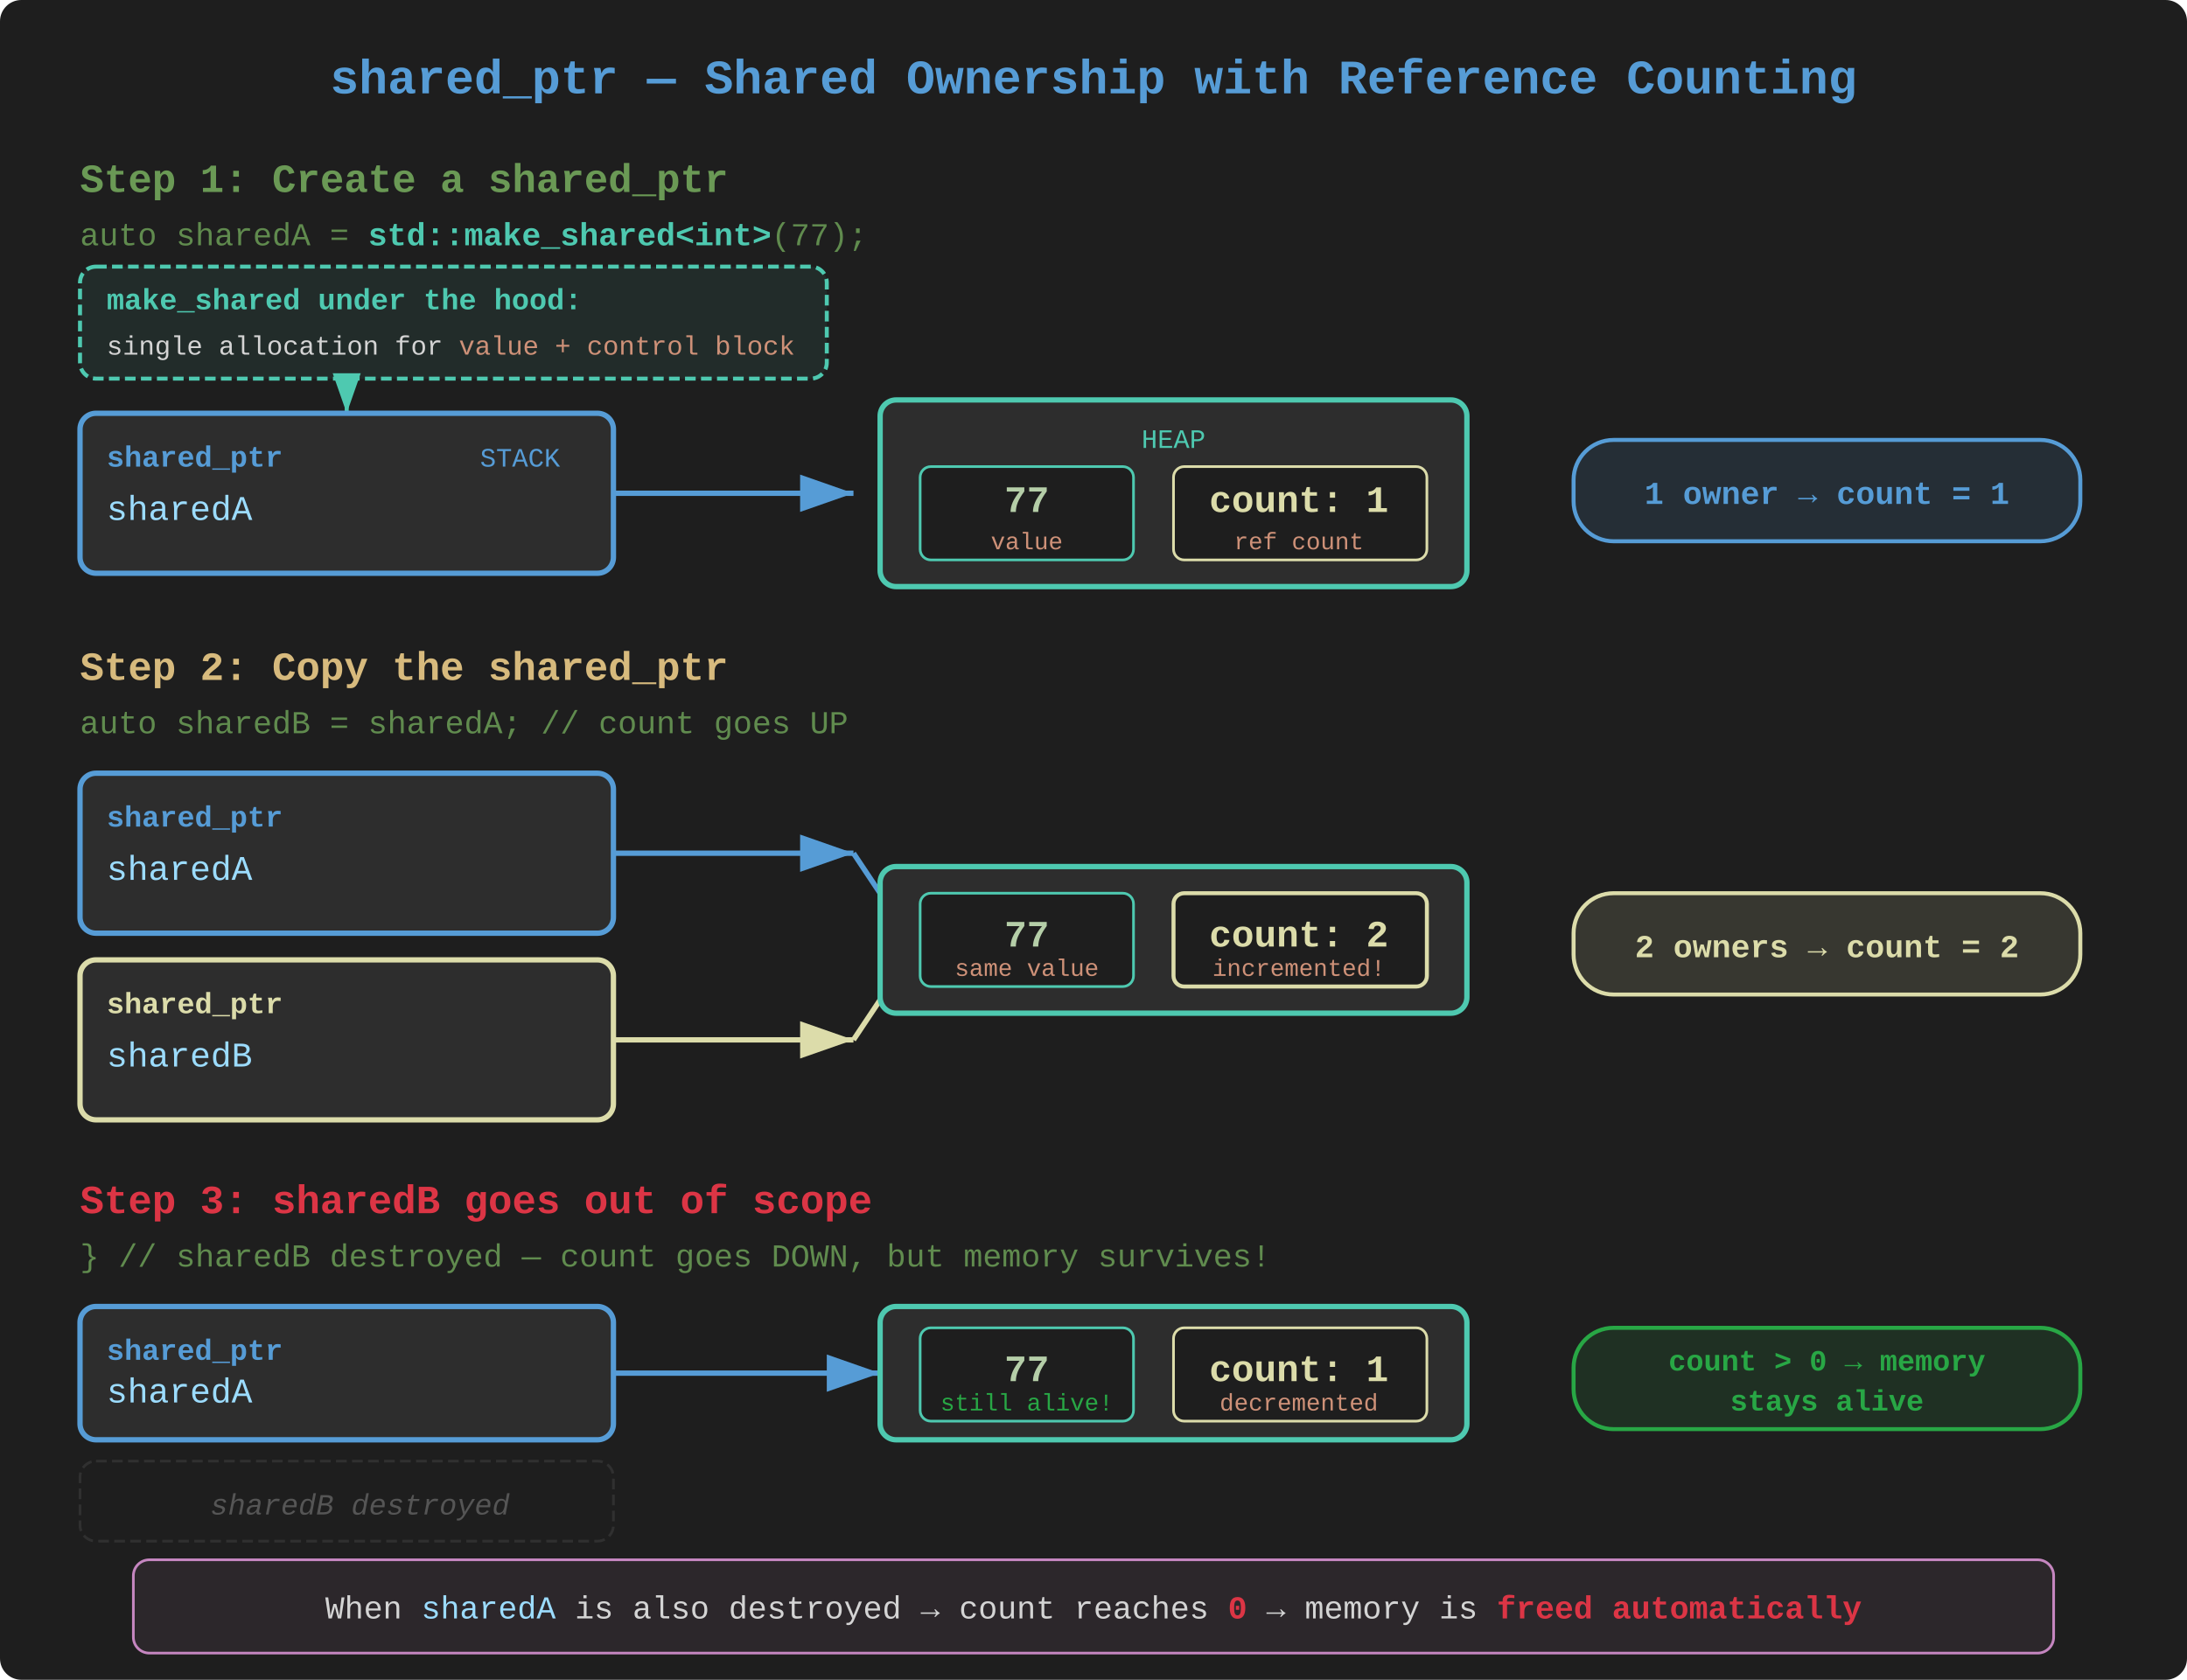
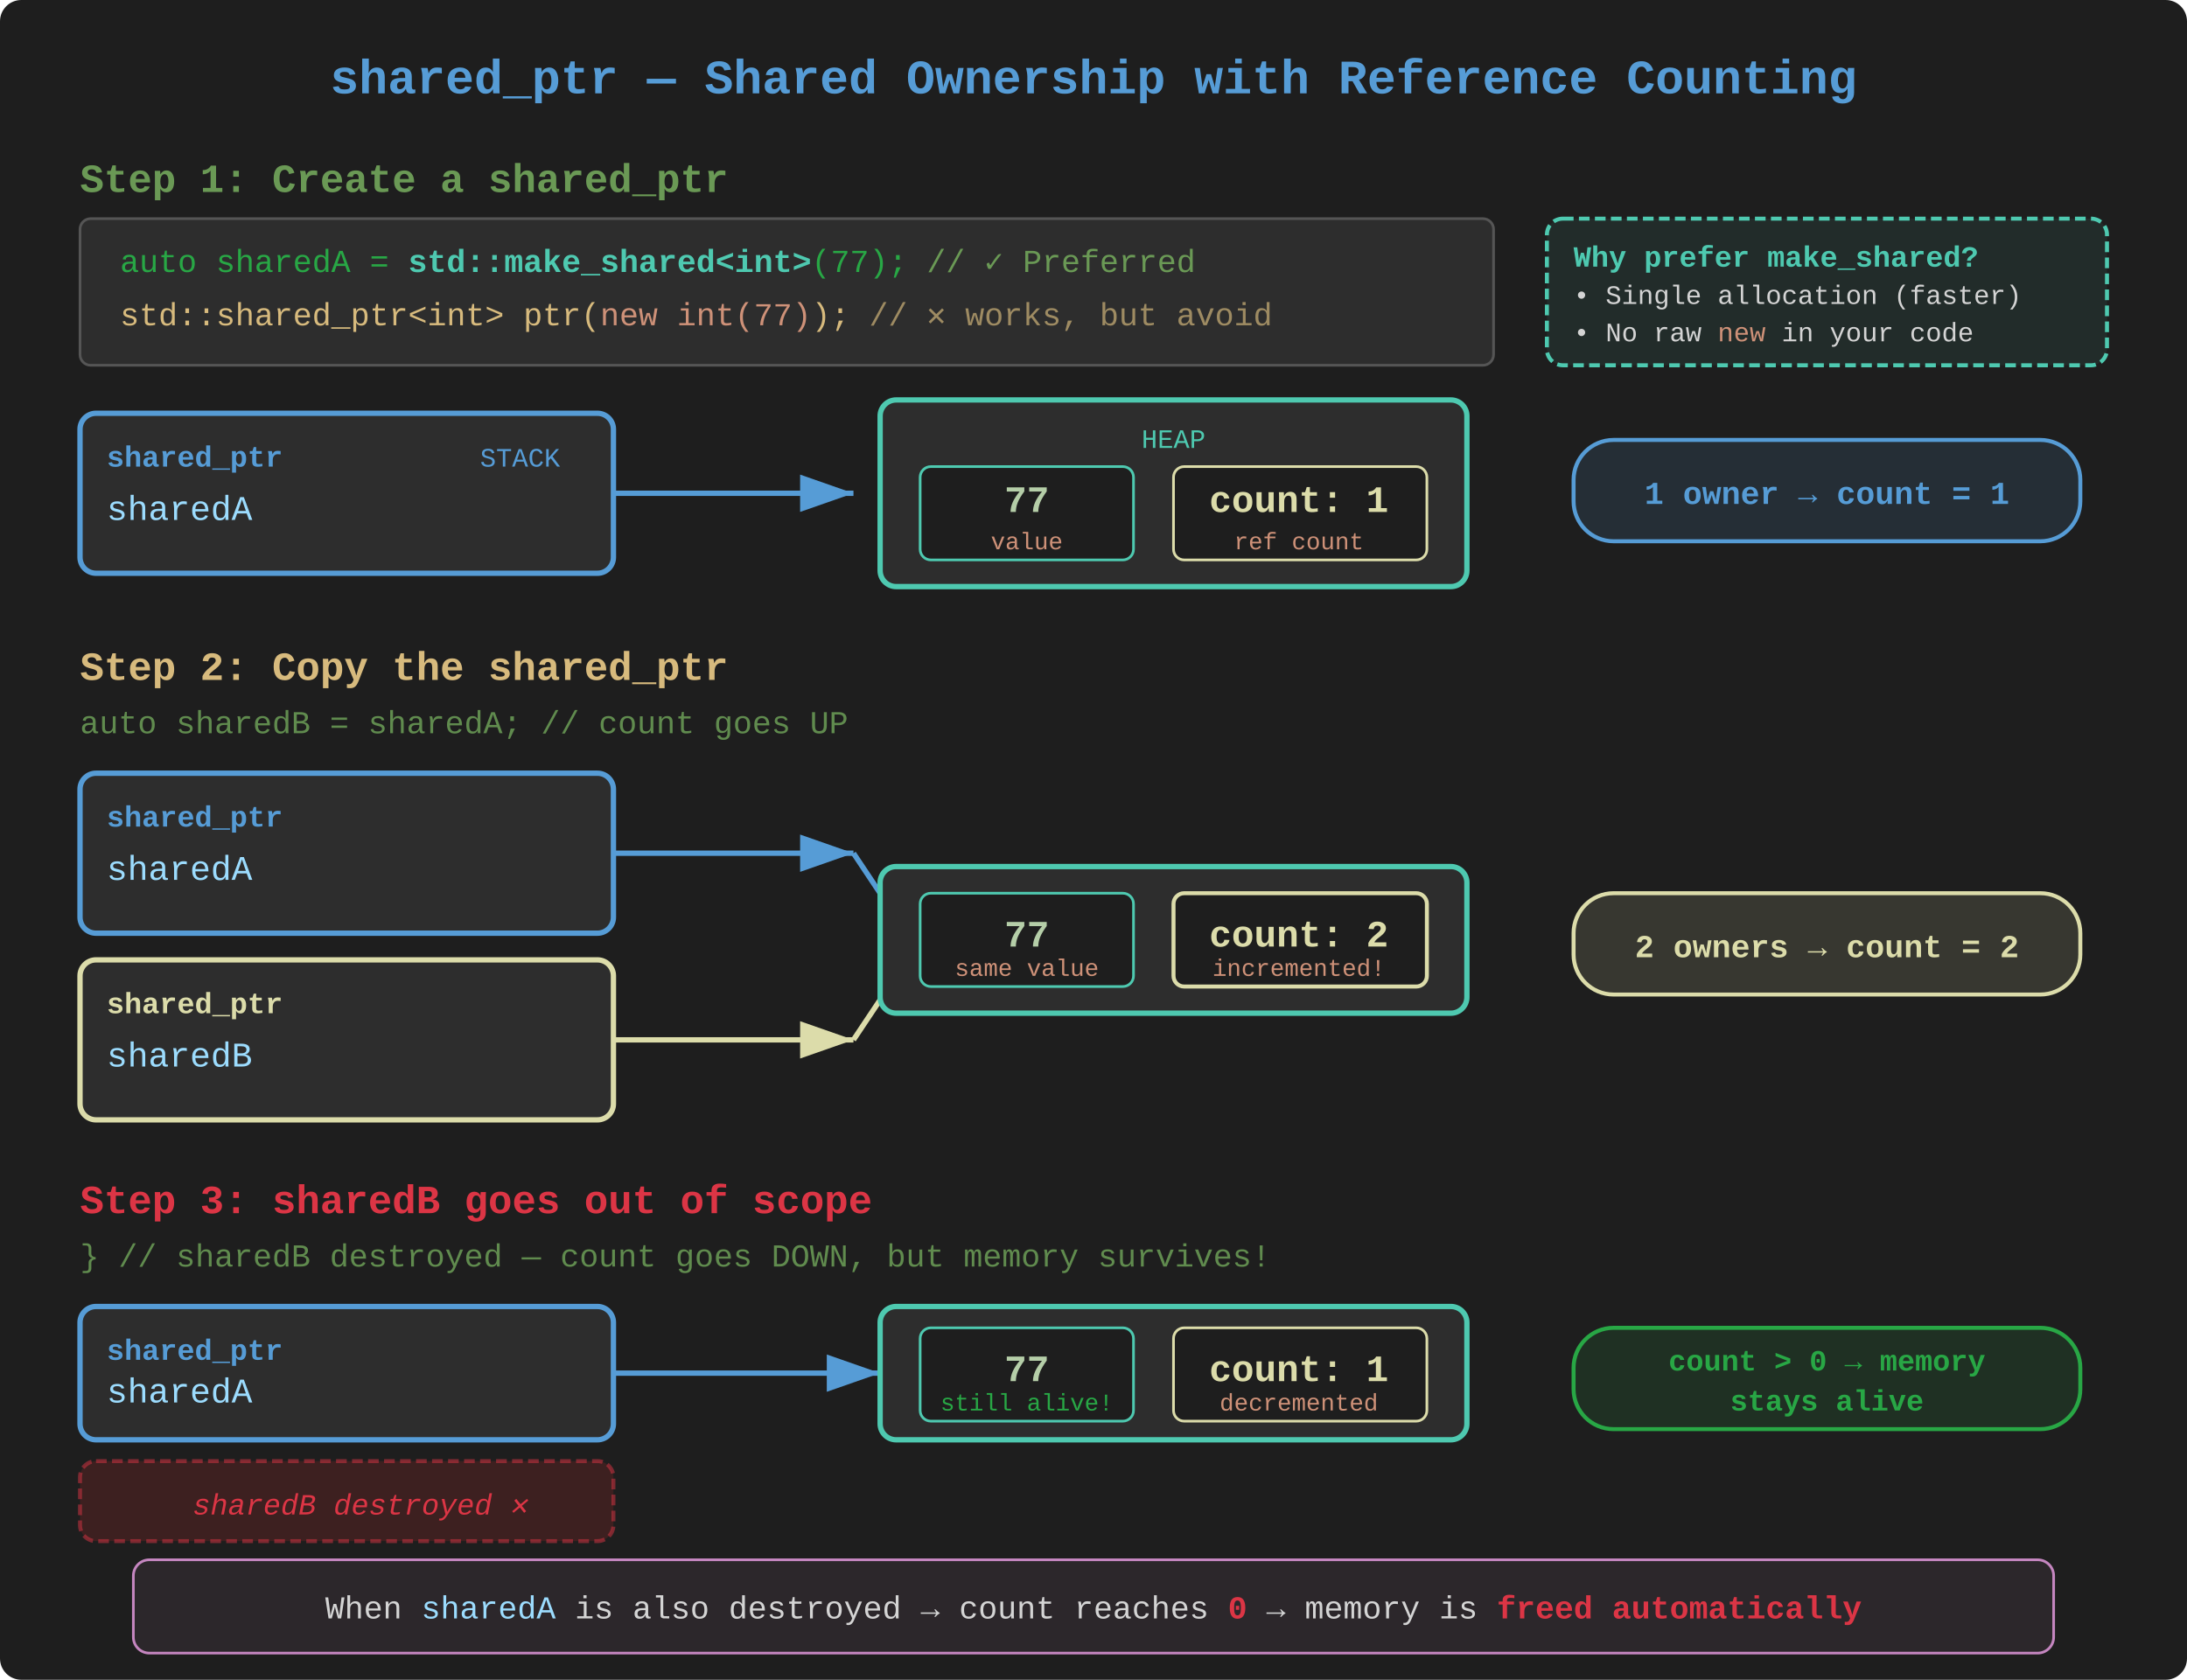
<svg xmlns="http://www.w3.org/2000/svg" viewBox="0 0 820 630" font-family="Consolas, 'Courier New', monospace" font-size="14">
  <defs>
    <marker id="arrow-a" markerWidth="10" markerHeight="7" refX="10" refY="3.5" orient="auto">
      <polygon points="0 0, 10 3.5, 0 7" fill="#569cd6" />
    </marker>
    <marker id="arrow-b" markerWidth="10" markerHeight="7" refX="10" refY="3.5" orient="auto">
      <polygon points="0 0, 10 3.5, 0 7" fill="#dcdcaa" />
    </marker>
    <marker id="arrow-green" markerWidth="10" markerHeight="7" refX="10" refY="3.5" orient="auto">
      <polygon points="0 0, 10 3.5, 0 7" fill="#4ec9b0" />
    </marker>
  </defs>
  <rect width="820" height="630" fill="#1e1e1e" rx="8" />
  <text x="410" y="35" text-anchor="middle" fill="#569cd6" font-size="18" font-weight="bold">shared_ptr — Shared Ownership with Reference Counting</text>
  <text x="30" y="72" fill="#6a9955" font-size="15" font-weight="bold">Step 1: Create a shared_ptr</text>
-   <text x="30" y="92" fill="#608b4e" font-size="12">auto sharedA = <tspan fill="#4ec9b0" font-weight="bold">std::make_shared&lt;int&gt;</tspan>(77);</text>
-   <rect x="30" y="100" width="280" height="42" rx="6" fill="#4ec9b015" stroke="#4ec9b0" stroke-width="1.5" stroke-dasharray="4,2" />
-   <text x="40" y="116" fill="#4ec9b0" font-size="11" font-weight="bold">make_shared under the hood:</text>
-   <text x="40" y="133" fill="#d4d4d4" font-size="10">single allocation for <tspan fill="#ce9178">value + control block</tspan>
+   <rect x="30" y="82" width="530" height="55" rx="4" fill="#2d2d2d" stroke="#555" stroke-width="1" />
+   <text x="45" y="102" fill="#28a745" font-size="12">auto sharedA = <tspan fill="#4ec9b0" font-weight="bold">std::make_shared&lt;int&gt;</tspan>(77);            <tspan fill="#6a9955">// ✓ Preferred</tspan>
  </text>
-   <line x1="130" y1="142" x2="130" y2="155" stroke="#4ec9b0" stroke-width="1.5" marker-end="url(#arrow-green)" />
+   <text x="45" y="122" fill="#d7ba7d" font-size="12">std::shared_ptr&lt;int&gt; ptr(<tspan fill="#ce9178">new int(77)</tspan>);          <tspan fill="#d7ba7daa">// ✕ works, but avoid</tspan>
+   </text>
+   <rect x="580" y="82" width="210" height="55" rx="6" fill="#4ec9b015" stroke="#4ec9b0" stroke-width="1.5" stroke-dasharray="4,2" />
+   <text x="590" y="100" fill="#4ec9b0" font-size="11" font-weight="bold">Why prefer make_shared?</text>
+   <text x="590" y="114" fill="#d4d4d4" font-size="10">• Single allocation (faster)</text>
+   <text x="590" y="128" fill="#d4d4d4" font-size="10">• No raw <tspan fill="#ce9178">new</tspan> in your code</text>
  <rect x="30" y="155" width="200" height="60" rx="6" fill="#2d2d2d" stroke="#569cd6" stroke-width="2" />
  <text x="40" y="175" fill="#569cd6" font-size="11" font-weight="bold">shared_ptr</text>
  <text x="40" y="195" fill="#9cdcfe" font-size="13">sharedA</text>
  <text x="180" y="175" fill="#569cd6" font-size="10">STACK</text>
  <line x1="230" y1="185" x2="320" y2="185" stroke="#569cd6" stroke-width="2" marker-end="url(#arrow-a)" />
  <rect x="330" y="150" width="220" height="70" rx="6" fill="#2d2d2d" stroke="#4ec9b0" stroke-width="2" />
  <text x="440" y="168" text-anchor="middle" fill="#4ec9b0" font-size="10">HEAP</text>
  <rect x="345" y="175" width="80" height="35" rx="4" fill="#1e1e1e" stroke="#4ec9b0" stroke-width="1" />
  <text x="385" y="192" text-anchor="middle" fill="#b5cea8" font-size="14" font-weight="bold">77</text>
  <text x="385" y="206" text-anchor="middle" fill="#ce9178" font-size="9">value</text>
  <rect x="440" y="175" width="95" height="35" rx="4" fill="#1e1e1e" stroke="#dcdcaa" stroke-width="1" />
  <text x="487" y="192" text-anchor="middle" fill="#dcdcaa" font-size="14" font-weight="bold">count: 1</text>
  <text x="487" y="206" text-anchor="middle" fill="#ce9178" font-size="9">ref count</text>
  <rect x="590" y="165" width="190" height="38" rx="15" fill="#569cd622" stroke="#569cd6" stroke-width="1.5" />
  <text x="685" y="189" text-anchor="middle" fill="#569cd6" font-size="12" font-weight="bold">1 owner → count = 1</text>
  <text x="30" y="255" fill="#d7ba7d" font-size="15" font-weight="bold">Step 2: Copy the shared_ptr</text>
  <text x="30" y="275" fill="#608b4e" font-size="12">auto sharedB = sharedA;    // count goes UP</text>
  <rect x="30" y="290" width="200" height="60" rx="6" fill="#2d2d2d" stroke="#569cd6" stroke-width="2" />
  <text x="40" y="310" fill="#569cd6" font-size="11" font-weight="bold">shared_ptr</text>
  <text x="40" y="330" fill="#9cdcfe" font-size="13">sharedA</text>
  <rect x="30" y="360" width="200" height="60" rx="6" fill="#2d2d2d" stroke="#dcdcaa" stroke-width="2" />
  <text x="40" y="380" fill="#dcdcaa" font-size="11" font-weight="bold">shared_ptr</text>
  <text x="40" y="400" fill="#9cdcfe" font-size="13">sharedB</text>
  <line x1="230" y1="320" x2="320" y2="320" stroke="#569cd6" stroke-width="2" marker-end="url(#arrow-a)" />
  <line x1="230" y1="390" x2="320" y2="390" stroke="#dcdcaa" stroke-width="2" marker-end="url(#arrow-b)" />
  <line x1="320" y1="320" x2="340" y2="350" stroke="#569cd6" stroke-width="2" />
  <line x1="320" y1="390" x2="340" y2="360" stroke="#dcdcaa" stroke-width="2" />
  <rect x="330" y="325" width="220" height="55" rx="6" fill="#2d2d2d" stroke="#4ec9b0" stroke-width="2" />
  <rect x="345" y="335" width="80" height="35" rx="4" fill="#1e1e1e" stroke="#4ec9b0" stroke-width="1" />
  <text x="385" y="355" text-anchor="middle" fill="#b5cea8" font-size="14" font-weight="bold">77</text>
  <text x="385" y="366" text-anchor="middle" fill="#ce9178" font-size="9">same value</text>
  <rect x="440" y="335" width="95" height="35" rx="4" fill="#1e1e1e" stroke="#dcdcaa" stroke-width="1.5" />
  <text x="487" y="355" text-anchor="middle" fill="#dcdcaa" font-size="14" font-weight="bold">count: 2</text>
  <text x="487" y="366" text-anchor="middle" fill="#ce9178" font-size="9">incremented!</text>
  <rect x="590" y="335" width="190" height="38" rx="15" fill="#dcdcaa22" stroke="#dcdcaa" stroke-width="1.5" />
  <text x="685" y="359" text-anchor="middle" fill="#dcdcaa" font-size="12" font-weight="bold">2 owners → count = 2</text>
  <text x="30" y="455" fill="#dc3545" font-size="15" font-weight="bold">Step 3: sharedB goes out of scope</text>
  <text x="30" y="475" fill="#608b4e" font-size="12">} // sharedB destroyed — count goes DOWN, but memory survives!</text>
  <rect x="30" y="490" width="200" height="50" rx="6" fill="#2d2d2d" stroke="#569cd6" stroke-width="2" />
  <text x="40" y="510" fill="#569cd6" font-size="11" font-weight="bold">shared_ptr</text>
  <text x="40" y="526" fill="#9cdcfe" font-size="13">sharedA</text>
-   <rect x="30" y="548" width="200" height="30" rx="6" fill="#1e1e1e" stroke="#55555555" stroke-width="1" stroke-dasharray="4,2" />
-   <text x="135" y="568" text-anchor="middle" fill="#555" font-size="11" font-style="italic">sharedB destroyed</text>
+   <rect x="30" y="548" width="200" height="30" rx="6" fill="#3d2020" stroke="#dc354580" stroke-width="1.5" stroke-dasharray="4,2" />
+   <text x="135" y="568" text-anchor="middle" fill="#dc3545" font-size="11" font-style="italic">sharedB destroyed ✕</text>
  <line x1="230" y1="515" x2="330" y2="515" stroke="#569cd6" stroke-width="2" marker-end="url(#arrow-a)" />
  <rect x="330" y="490" width="220" height="50" rx="6" fill="#2d2d2d" stroke="#4ec9b0" stroke-width="2" />
  <rect x="345" y="498" width="80" height="35" rx="4" fill="#1e1e1e" stroke="#4ec9b0" stroke-width="1" />
  <text x="385" y="518" text-anchor="middle" fill="#b5cea8" font-size="14" font-weight="bold">77</text>
  <text x="385" y="529" text-anchor="middle" fill="#28a745" font-size="9">still alive!</text>
  <rect x="440" y="498" width="95" height="35" rx="4" fill="#1e1e1e" stroke="#dcdcaa" stroke-width="1" />
  <text x="487" y="518" text-anchor="middle" fill="#dcdcaa" font-size="14" font-weight="bold">count: 1</text>
  <text x="487" y="529" text-anchor="middle" fill="#ce9178" font-size="9">decremented</text>
  <rect x="590" y="498" width="190" height="38" rx="15" fill="#28a74522" stroke="#28a745" stroke-width="1.5" />
  <text x="685" y="514" text-anchor="middle" fill="#28a745" font-size="11" font-weight="bold">count &gt; 0 → memory</text>
  <text x="685" y="529" text-anchor="middle" fill="#28a745" font-size="11" font-weight="bold">stays alive</text>
  <rect x="50" y="585" width="720" height="35" rx="6" fill="#c586c015" stroke="#c586c0" stroke-width="1" />
  <text x="410" y="607" text-anchor="middle" fill="#d4d4d4" font-size="12">When <tspan fill="#9cdcfe">sharedA</tspan> is also destroyed → count reaches <tspan fill="#dc3545" font-weight="bold">0</tspan> → memory is <tspan fill="#dc3545" font-weight="bold">freed automatically</tspan>
  </text>
</svg>
